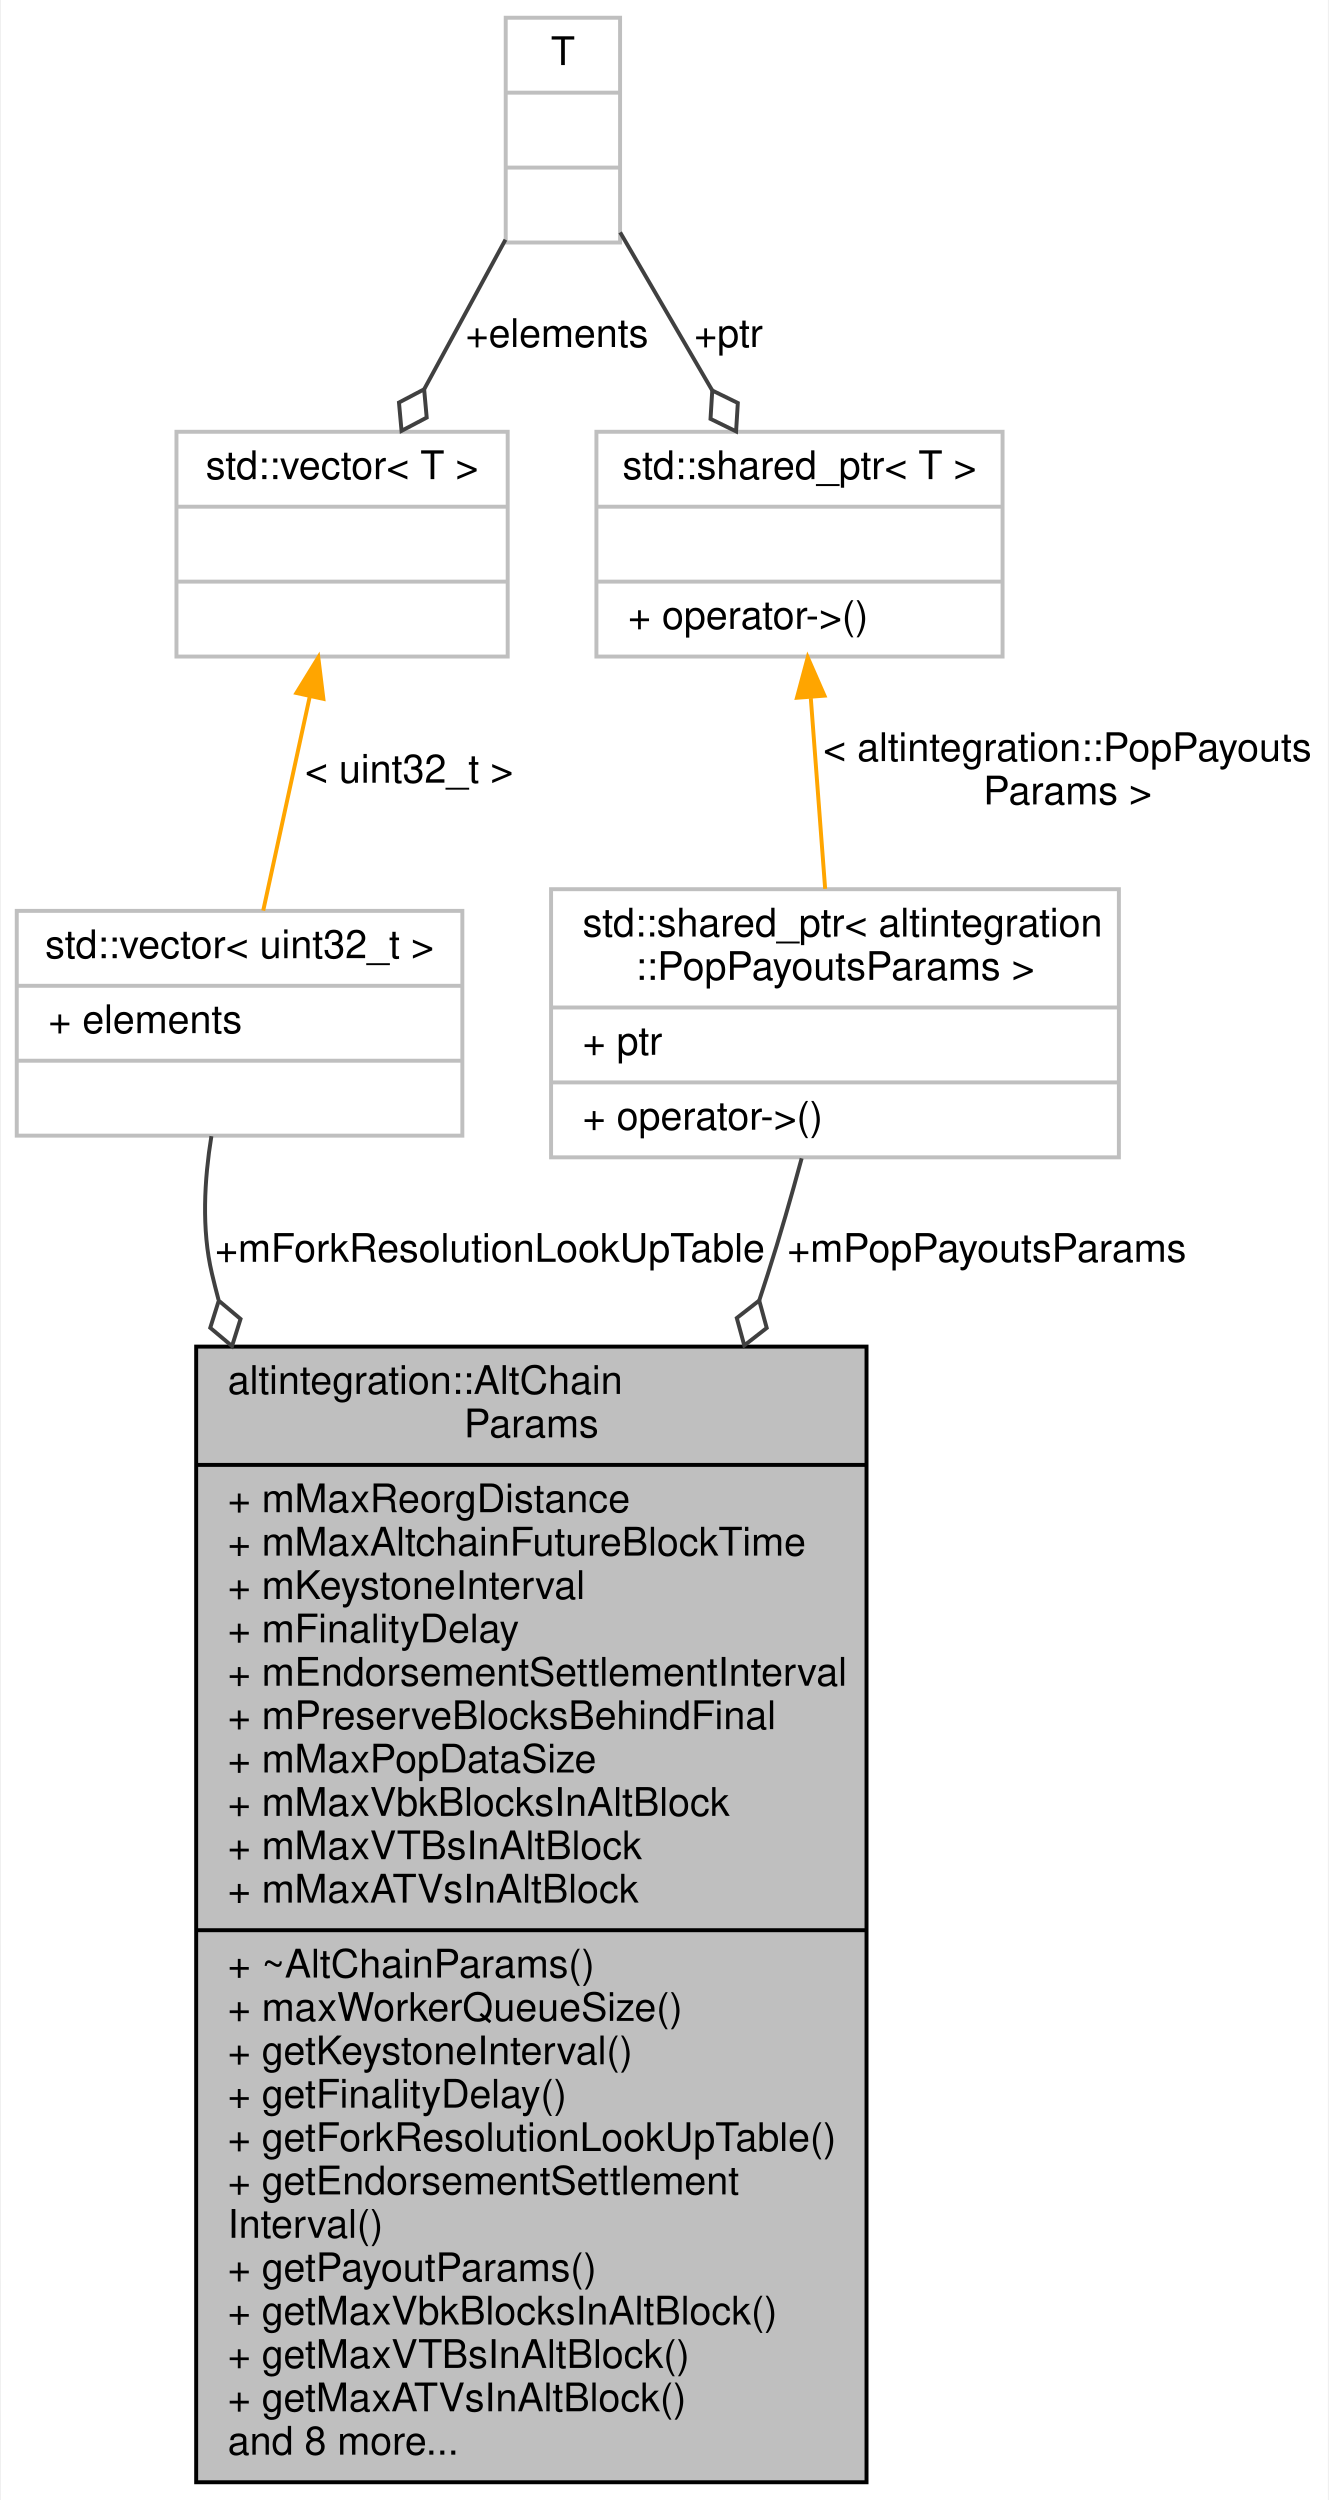
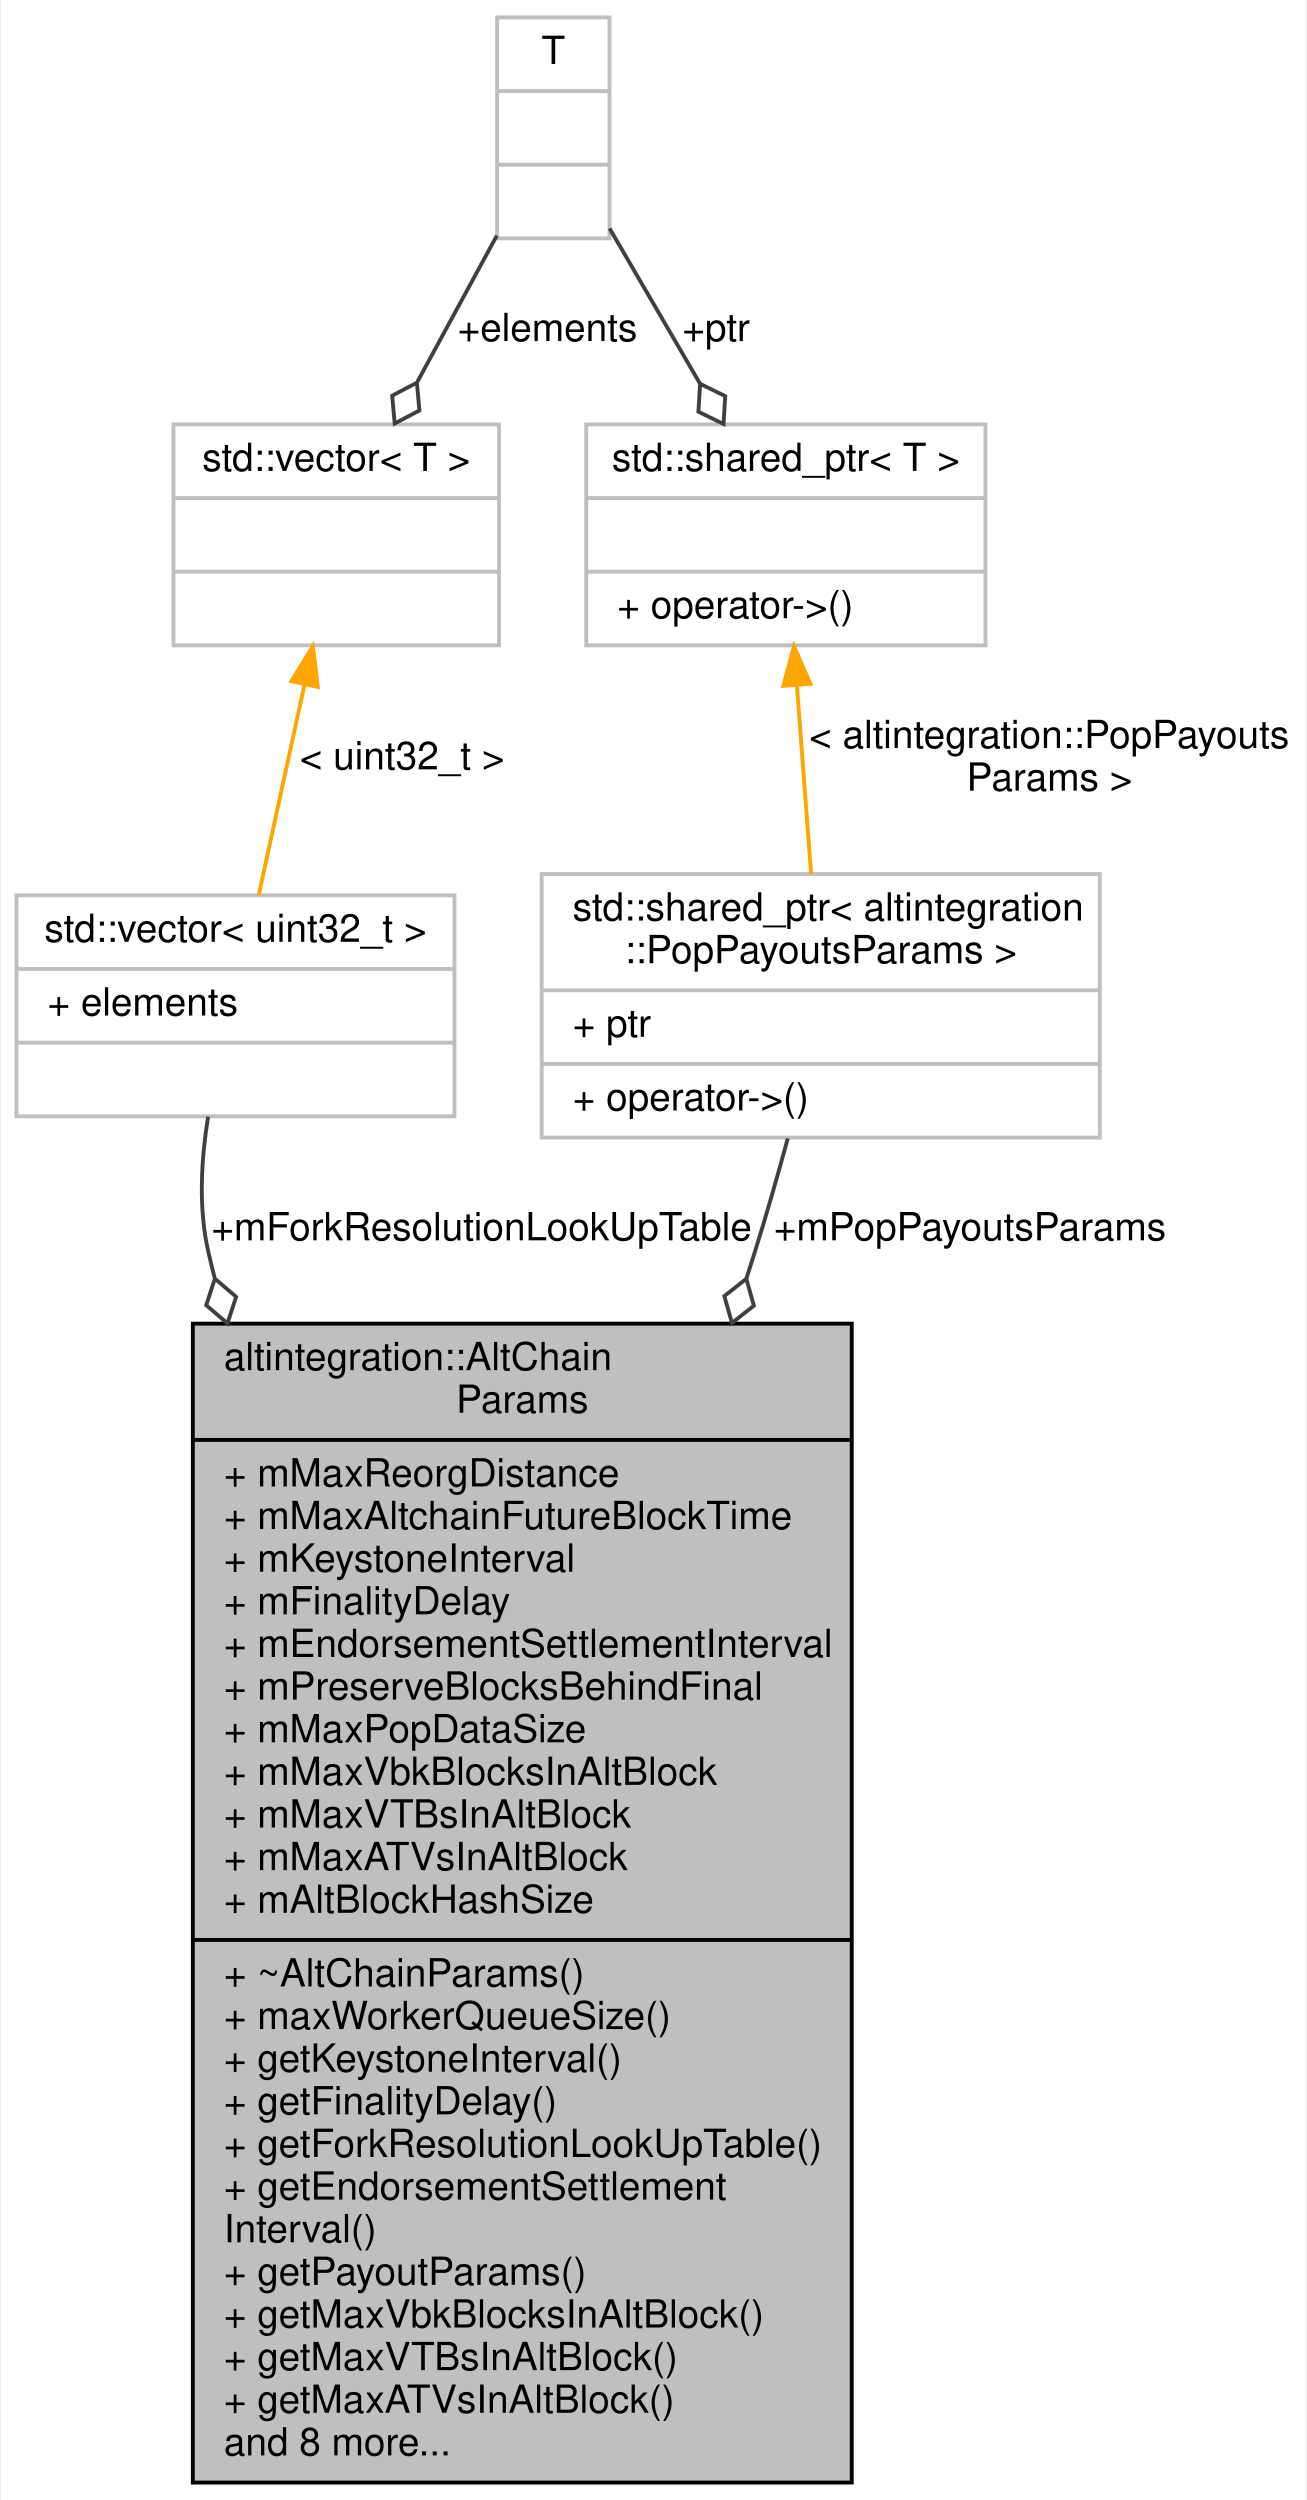
- <svg xmlns="http://www.w3.org/2000/svg" xmlns:xlink="http://www.w3.org/1999/xlink" width="337pt" height="634pt" viewBox="0.00 0.00 336.50 634.00">
-   <g id="graph0" class="graph" transform="scale(1 1) rotate(0) translate(4 630)">
-     <polygon fill="white" stroke="transparent" points="-4,4 -4,-630 332.5,-630 332.5,4 -4,4" />
+ <svg xmlns="http://www.w3.org/2000/svg" xmlns:xlink="http://www.w3.org/1999/xlink" width="337pt" height="645pt" viewBox="0.00 0.00 336.50 645.00">
+   <g id="graph0" class="graph" transform="scale(1 1) rotate(0) translate(4 641)">
+     <polygon fill="white" stroke="transparent" points="-4,4 -4,-641 332.5,-641 332.5,4 -4,4" />
    <g id="node1" class="node">
      <g id="a_node1">
        <a xlink:title="Base class for all Altchain-related configs.">
-           <polygon fill="#bfbfbf" stroke="black" points="45.5,-0.5 45.5,-288.5 215.5,-288.5 215.5,-0.5 45.5,-0.5" />
-           <text text-anchor="start" x="53.5" y="-276.5" font-family="Helvetica,sans-Serif" font-size="10.00">altintegration::AltChain</text>
-           <text text-anchor="middle" x="130.5" y="-265.5" font-family="Helvetica,sans-Serif" font-size="10.00">Params</text>
-           <polyline fill="none" stroke="black" points="45.5,-258.5 215.5,-258.5 " />
-           <text text-anchor="start" x="53.5" y="-246.5" font-family="Helvetica,sans-Serif" font-size="10.00">+ mMaxReorgDistance</text>
-           <text text-anchor="start" x="53.5" y="-235.5" font-family="Helvetica,sans-Serif" font-size="10.00">+ mMaxAltchainFutureBlockTime</text>
-           <text text-anchor="start" x="53.5" y="-224.5" font-family="Helvetica,sans-Serif" font-size="10.00">+ mKeystoneInterval</text>
-           <text text-anchor="start" x="53.5" y="-213.5" font-family="Helvetica,sans-Serif" font-size="10.00">+ mFinalityDelay</text>
-           <text text-anchor="start" x="53.5" y="-202.5" font-family="Helvetica,sans-Serif" font-size="10.00">+ mEndorsementSettlementInterval</text>
-           <text text-anchor="start" x="53.5" y="-191.5" font-family="Helvetica,sans-Serif" font-size="10.00">+ mPreserveBlocksBehindFinal</text>
-           <text text-anchor="start" x="53.5" y="-180.5" font-family="Helvetica,sans-Serif" font-size="10.00">+ mMaxPopDataSize</text>
-           <text text-anchor="start" x="53.5" y="-169.5" font-family="Helvetica,sans-Serif" font-size="10.00">+ mMaxVbkBlocksInAltBlock</text>
-           <text text-anchor="start" x="53.5" y="-158.5" font-family="Helvetica,sans-Serif" font-size="10.00">+ mMaxVTBsInAltBlock</text>
-           <text text-anchor="start" x="53.5" y="-147.5" font-family="Helvetica,sans-Serif" font-size="10.00">+ mMaxATVsInAltBlock</text>
+           <polygon fill="#bfbfbf" stroke="black" points="45.5,-0.5 45.5,-299.5 215.5,-299.5 215.5,-0.5 45.5,-0.5" />
+           <text text-anchor="start" x="53.5" y="-287.5" font-family="Helvetica,sans-Serif" font-size="10.00">altintegration::AltChain</text>
+           <text text-anchor="middle" x="130.5" y="-276.5" font-family="Helvetica,sans-Serif" font-size="10.00">Params</text>
+           <polyline fill="none" stroke="black" points="45.5,-269.5 215.5,-269.5 " />
+           <text text-anchor="start" x="53.5" y="-257.5" font-family="Helvetica,sans-Serif" font-size="10.00">+ mMaxReorgDistance</text>
+           <text text-anchor="start" x="53.5" y="-246.5" font-family="Helvetica,sans-Serif" font-size="10.00">+ mMaxAltchainFutureBlockTime</text>
+           <text text-anchor="start" x="53.5" y="-235.5" font-family="Helvetica,sans-Serif" font-size="10.00">+ mKeystoneInterval</text>
+           <text text-anchor="start" x="53.5" y="-224.5" font-family="Helvetica,sans-Serif" font-size="10.00">+ mFinalityDelay</text>
+           <text text-anchor="start" x="53.5" y="-213.5" font-family="Helvetica,sans-Serif" font-size="10.00">+ mEndorsementSettlementInterval</text>
+           <text text-anchor="start" x="53.5" y="-202.5" font-family="Helvetica,sans-Serif" font-size="10.00">+ mPreserveBlocksBehindFinal</text>
+           <text text-anchor="start" x="53.5" y="-191.5" font-family="Helvetica,sans-Serif" font-size="10.00">+ mMaxPopDataSize</text>
+           <text text-anchor="start" x="53.5" y="-180.5" font-family="Helvetica,sans-Serif" font-size="10.00">+ mMaxVbkBlocksInAltBlock</text>
+           <text text-anchor="start" x="53.5" y="-169.5" font-family="Helvetica,sans-Serif" font-size="10.00">+ mMaxVTBsInAltBlock</text>
+           <text text-anchor="start" x="53.5" y="-158.5" font-family="Helvetica,sans-Serif" font-size="10.00">+ mMaxATVsInAltBlock</text>
+           <text text-anchor="start" x="53.5" y="-147.5" font-family="Helvetica,sans-Serif" font-size="10.00">+ mAltBlockHashSize</text>
          <polyline fill="none" stroke="black" points="45.5,-140.5 215.5,-140.5 " />
          <text text-anchor="start" x="53.5" y="-128.5" font-family="Helvetica,sans-Serif" font-size="10.00">+ ~AltChainParams()</text>
          <text text-anchor="start" x="53.5" y="-117.5" font-family="Helvetica,sans-Serif" font-size="10.00">+ maxWorkerQueueSize()</text>
          <text text-anchor="start" x="53.5" y="-106.5" font-family="Helvetica,sans-Serif" font-size="10.00">+ getKeystoneInterval()</text>
          <text text-anchor="start" x="53.5" y="-95.5" font-family="Helvetica,sans-Serif" font-size="10.00">+ getFinalityDelay()</text>
          <text text-anchor="start" x="53.5" y="-84.5" font-family="Helvetica,sans-Serif" font-size="10.00">+ getForkResolutionLookUpTable()</text>
          <text text-anchor="start" x="53.5" y="-73.5" font-family="Helvetica,sans-Serif" font-size="10.00">+ getEndorsementSettlement</text>
          <text text-anchor="start" x="53.5" y="-62.5" font-family="Helvetica,sans-Serif" font-size="10.00">Interval()</text>
          <text text-anchor="start" x="53.5" y="-51.5" font-family="Helvetica,sans-Serif" font-size="10.00">+ getPayoutParams()</text>
          <text text-anchor="start" x="53.5" y="-40.5" font-family="Helvetica,sans-Serif" font-size="10.00">+ getMaxVbkBlocksInAltBlock()</text>
          <text text-anchor="start" x="53.5" y="-29.5" font-family="Helvetica,sans-Serif" font-size="10.00">+ getMaxVTBsInAltBlock()</text>
          <text text-anchor="start" x="53.5" y="-18.5" font-family="Helvetica,sans-Serif" font-size="10.00">+ getMaxATVsInAltBlock()</text>
          <text text-anchor="start" x="53.5" y="-7.5" font-family="Helvetica,sans-Serif" font-size="10.00">and 8 more...</text>
        </a>
      </g>
    </g>
    <g id="node2" class="node">
      <g id="a_node2">
        <a xlink:title=" ">
-           <polygon fill="white" stroke="#bfbfbf" points="0,-342 0,-399 113,-399 113,-342 0,-342" />
-           <text text-anchor="middle" x="56.5" y="-387" font-family="Helvetica,sans-Serif" font-size="10.00">std::vector&lt; uint32_t &gt;</text>
-           <polyline fill="none" stroke="#bfbfbf" points="0,-380 113,-380 " />
-           <text text-anchor="start" x="8" y="-368" font-family="Helvetica,sans-Serif" font-size="10.00">+ elements</text>
-           <polyline fill="none" stroke="#bfbfbf" points="0,-361 113,-361 " />
-           <text text-anchor="middle" x="56.5" y="-349" font-family="Helvetica,sans-Serif" font-size="10.00"> </text>
+           <polygon fill="white" stroke="#bfbfbf" points="0,-353 0,-410 113,-410 113,-353 0,-353" />
+           <text text-anchor="middle" x="56.5" y="-398" font-family="Helvetica,sans-Serif" font-size="10.00">std::vector&lt; uint32_t &gt;</text>
+           <polyline fill="none" stroke="#bfbfbf" points="0,-391 113,-391 " />
+           <text text-anchor="start" x="8" y="-379" font-family="Helvetica,sans-Serif" font-size="10.00">+ elements</text>
+           <polyline fill="none" stroke="#bfbfbf" points="0,-372 113,-372 " />
+           <text text-anchor="middle" x="56.5" y="-360" font-family="Helvetica,sans-Serif" font-size="10.00"> </text>
        </a>
      </g>
    </g>
    <g id="edge1" class="edge">
-       <path fill="none" stroke="#404040" d="M49.36,-341.87C47.58,-330.91 46.83,-318.26 49.5,-307 50.02,-304.81 50.57,-302.61 51.16,-300.41" />
-       <polygon fill="none" stroke="#404040" points="51.23,-300.15 49.07,-293.27 54.59,-288.63 56.75,-295.51 51.23,-300.15" />
-       <text text-anchor="middle" x="120" y="-310" font-family="Helvetica,sans-Serif" font-size="10.00"> +mForkResolutionLookUpTable</text>
+       <path fill="none" stroke="#404040" d="M49.44,-352.89C47.66,-341.93 46.91,-329.28 49.5,-318 50.01,-315.8 50.54,-313.59 51.11,-311.39" />
+       <polygon fill="none" stroke="#404040" points="51.19,-311.11 48.96,-304.25 54.44,-299.56 56.67,-306.42 51.19,-311.11" />
+       <text text-anchor="middle" x="120" y="-321" font-family="Helvetica,sans-Serif" font-size="10.00"> +mForkResolutionLookUpTable</text>
    </g>
    <g id="node3" class="node">
      <g id="a_node3">
        <a xlink:title=" ">
-           <polygon fill="white" stroke="#bfbfbf" points="40.5,-463.5 40.5,-520.5 124.5,-520.5 124.5,-463.5 40.5,-463.5" />
-           <text text-anchor="middle" x="82.5" y="-508.5" font-family="Helvetica,sans-Serif" font-size="10.00">std::vector&lt; T &gt;</text>
-           <polyline fill="none" stroke="#bfbfbf" points="40.5,-501.5 124.5,-501.5 " />
-           <text text-anchor="middle" x="82.5" y="-489.5" font-family="Helvetica,sans-Serif" font-size="10.00"> </text>
-           <polyline fill="none" stroke="#bfbfbf" points="40.5,-482.5 124.5,-482.5 " />
-           <text text-anchor="middle" x="82.5" y="-470.5" font-family="Helvetica,sans-Serif" font-size="10.00"> </text>
+           <polygon fill="white" stroke="#bfbfbf" points="40.5,-474.5 40.5,-531.5 124.5,-531.5 124.5,-474.5 40.5,-474.5" />
+           <text text-anchor="middle" x="82.5" y="-519.5" font-family="Helvetica,sans-Serif" font-size="10.00">std::vector&lt; T &gt;</text>
+           <polyline fill="none" stroke="#bfbfbf" points="40.5,-512.5 124.5,-512.5 " />
+           <text text-anchor="middle" x="82.5" y="-500.5" font-family="Helvetica,sans-Serif" font-size="10.00"> </text>
+           <polyline fill="none" stroke="#bfbfbf" points="40.5,-493.5 124.5,-493.5 " />
+           <text text-anchor="middle" x="82.5" y="-481.5" font-family="Helvetica,sans-Serif" font-size="10.00"> </text>
        </a>
      </g>
    </g>
    <g id="edge2" class="edge">
-       <path fill="none" stroke="orange" d="M74.3,-453.33C70.48,-435.74 66,-415.18 62.5,-399.07" />
-       <polygon fill="orange" stroke="orange" points="70.92,-454.26 76.47,-463.28 77.76,-452.77 70.92,-454.26" />
-       <text text-anchor="middle" x="99.5" y="-431.5" font-family="Helvetica,sans-Serif" font-size="10.00"> &lt; uint32_t &gt;</text>
+       <path fill="none" stroke="orange" d="M74.3,-464.33C70.48,-446.74 66,-426.18 62.5,-410.07" />
+       <polygon fill="orange" stroke="orange" points="70.92,-465.26 76.47,-474.28 77.76,-463.77 70.92,-465.26" />
+       <text text-anchor="middle" x="99.5" y="-442.5" font-family="Helvetica,sans-Serif" font-size="10.00"> &lt; uint32_t &gt;</text>
    </g>
    <g id="node4" class="node">
      <g id="a_node4">
        <a xlink:title=" ">
-           <polygon fill="white" stroke="#bfbfbf" points="124,-568.5 124,-625.5 153,-625.5 153,-568.5 124,-568.5" />
-           <text text-anchor="middle" x="138.5" y="-613.5" font-family="Helvetica,sans-Serif" font-size="10.00">T</text>
-           <polyline fill="none" stroke="#bfbfbf" points="124,-606.5 153,-606.5 " />
-           <text text-anchor="middle" x="138.5" y="-594.5" font-family="Helvetica,sans-Serif" font-size="10.00"> </text>
-           <polyline fill="none" stroke="#bfbfbf" points="124,-587.5 153,-587.5 " />
-           <text text-anchor="middle" x="138.5" y="-575.5" font-family="Helvetica,sans-Serif" font-size="10.00"> </text>
+           <polygon fill="white" stroke="#bfbfbf" points="124,-579.5 124,-636.5 153,-636.5 153,-579.5 124,-579.5" />
+           <text text-anchor="middle" x="138.5" y="-624.5" font-family="Helvetica,sans-Serif" font-size="10.00">T</text>
+           <polyline fill="none" stroke="#bfbfbf" points="124,-617.5 153,-617.5 " />
+           <text text-anchor="middle" x="138.5" y="-605.5" font-family="Helvetica,sans-Serif" font-size="10.00"> </text>
+           <polyline fill="none" stroke="#bfbfbf" points="124,-598.5 153,-598.5 " />
+           <text text-anchor="middle" x="138.5" y="-586.5" font-family="Helvetica,sans-Serif" font-size="10.00"> </text>
        </a>
      </g>
    </g>
    <g id="edge3" class="edge">
-       <path fill="none" stroke="#404040" d="M123.93,-569.21C117.67,-557.68 110.22,-543.99 103.39,-531.42" />
-       <polygon fill="none" stroke="#404040" points="103.31,-531.28 96.93,-527.92 97.58,-520.74 103.96,-524.1 103.31,-531.28" />
-       <text text-anchor="middle" x="137" y="-542" font-family="Helvetica,sans-Serif" font-size="10.00"> +elements</text>
+       <path fill="none" stroke="#404040" d="M123.93,-580.21C117.67,-568.68 110.22,-554.99 103.39,-542.42" />
+       <polygon fill="none" stroke="#404040" points="103.31,-542.28 96.93,-538.92 97.58,-531.74 103.96,-535.1 103.31,-542.28" />
+       <text text-anchor="middle" x="137" y="-553" font-family="Helvetica,sans-Serif" font-size="10.00"> +elements</text>
    </g>
    <g id="node6" class="node">
      <g id="a_node6">
        <a xlink:title=" ">
-           <polygon fill="white" stroke="#bfbfbf" points="147,-463.5 147,-520.5 250,-520.5 250,-463.5 147,-463.5" />
-           <text text-anchor="middle" x="198.5" y="-508.5" font-family="Helvetica,sans-Serif" font-size="10.00">std::shared_ptr&lt; T &gt;</text>
-           <polyline fill="none" stroke="#bfbfbf" points="147,-501.5 250,-501.5 " />
-           <text text-anchor="middle" x="198.5" y="-489.5" font-family="Helvetica,sans-Serif" font-size="10.00"> </text>
-           <polyline fill="none" stroke="#bfbfbf" points="147,-482.5 250,-482.5 " />
-           <text text-anchor="start" x="155" y="-470.5" font-family="Helvetica,sans-Serif" font-size="10.00">+ operator-&gt;()</text>
+           <polygon fill="white" stroke="#bfbfbf" points="147,-474.5 147,-531.5 250,-531.5 250,-474.5 147,-474.5" />
+           <text text-anchor="middle" x="198.5" y="-519.5" font-family="Helvetica,sans-Serif" font-size="10.00">std::shared_ptr&lt; T &gt;</text>
+           <polyline fill="none" stroke="#bfbfbf" points="147,-512.5 250,-512.5 " />
+           <text text-anchor="middle" x="198.5" y="-500.5" font-family="Helvetica,sans-Serif" font-size="10.00"> </text>
+           <polyline fill="none" stroke="#bfbfbf" points="147,-493.5 250,-493.5 " />
+           <text text-anchor="start" x="155" y="-481.5" font-family="Helvetica,sans-Serif" font-size="10.00">+ operator-&gt;()</text>
        </a>
      </g>
    </g>
    <g id="edge6" class="edge">
-       <path fill="none" stroke="#404040" d="M153.02,-571.07C160.03,-559.04 168.59,-544.35 176.38,-530.97" />
-       <polygon fill="none" stroke="#404040" points="176.38,-530.97 175.94,-523.77 182.42,-520.6 182.86,-527.8 176.38,-530.97" />
-       <text text-anchor="middle" x="180.5" y="-542" font-family="Helvetica,sans-Serif" font-size="10.00"> +ptr</text>
+       <path fill="none" stroke="#404040" d="M153.02,-582.07C160.03,-570.04 168.59,-555.35 176.38,-541.97" />
+       <polygon fill="none" stroke="#404040" points="176.38,-541.97 175.94,-534.77 182.42,-531.6 182.86,-538.8 176.38,-541.97" />
+       <text text-anchor="middle" x="180.5" y="-553" font-family="Helvetica,sans-Serif" font-size="10.00"> +ptr</text>
    </g>
    <g id="node5" class="node">
      <g id="a_node5">
        <a xlink:title=" ">
-           <polygon fill="white" stroke="#bfbfbf" points="135.5,-336.5 135.5,-404.5 279.5,-404.5 279.5,-336.5 135.5,-336.5" />
-           <text text-anchor="start" x="143.5" y="-392.5" font-family="Helvetica,sans-Serif" font-size="10.00">std::shared_ptr&lt; altintegration</text>
-           <text text-anchor="middle" x="207.5" y="-381.5" font-family="Helvetica,sans-Serif" font-size="10.00">::PopPayoutsParams &gt;</text>
-           <polyline fill="none" stroke="#bfbfbf" points="135.5,-374.5 279.5,-374.5 " />
-           <text text-anchor="start" x="143.5" y="-362.5" font-family="Helvetica,sans-Serif" font-size="10.00">+ ptr</text>
-           <polyline fill="none" stroke="#bfbfbf" points="135.5,-355.5 279.5,-355.5 " />
-           <text text-anchor="start" x="143.5" y="-343.5" font-family="Helvetica,sans-Serif" font-size="10.00">+ operator-&gt;()</text>
+           <polygon fill="white" stroke="#bfbfbf" points="135.5,-347.5 135.5,-415.5 279.5,-415.5 279.5,-347.5 135.5,-347.5" />
+           <text text-anchor="start" x="143.5" y="-403.5" font-family="Helvetica,sans-Serif" font-size="10.00">std::shared_ptr&lt; altintegration</text>
+           <text text-anchor="middle" x="207.5" y="-392.5" font-family="Helvetica,sans-Serif" font-size="10.00">::PopPayoutsParams &gt;</text>
+           <polyline fill="none" stroke="#bfbfbf" points="135.5,-385.5 279.5,-385.5 " />
+           <text text-anchor="start" x="143.5" y="-373.5" font-family="Helvetica,sans-Serif" font-size="10.00">+ ptr</text>
+           <polyline fill="none" stroke="#bfbfbf" points="135.5,-366.5 279.5,-366.5 " />
+           <text text-anchor="start" x="143.5" y="-354.5" font-family="Helvetica,sans-Serif" font-size="10.00">+ operator-&gt;()</text>
        </a>
      </g>
    </g>
    <g id="edge4" class="edge">
-       <path fill="none" stroke="#404040" d="M199.05,-336.25C196.48,-326.75 193.52,-316.42 190.5,-307 189.78,-304.76 189.05,-302.5 188.3,-300.23" />
-       <polygon fill="none" stroke="#404040" points="188.29,-300.19 182.6,-295.75 184.5,-288.8 190.19,-293.23 188.29,-300.19" />
-       <text text-anchor="middle" x="246" y="-310" font-family="Helvetica,sans-Serif" font-size="10.00"> +mPopPayoutsParams</text>
+       <path fill="none" stroke="#404040" d="M198.99,-347.27C196.41,-337.77 193.47,-327.44 190.5,-318 189.79,-315.74 189.07,-313.47 188.33,-311.18" />
+       <polygon fill="none" stroke="#404040" points="188.3,-311.08 182.64,-306.61 184.59,-299.67 190.25,-304.14 188.3,-311.08" />
+       <text text-anchor="middle" x="246" y="-321" font-family="Helvetica,sans-Serif" font-size="10.00"> +mPopPayoutsParams</text>
    </g>
    <g id="edge5" class="edge">
-       <path fill="none" stroke="orange" d="M201.37,-452.95C202.54,-437.4 203.88,-419.58 205.01,-404.59" />
-       <polygon fill="orange" stroke="orange" points="197.85,-453.05 200.59,-463.28 204.83,-453.58 197.85,-453.05" />
-       <text text-anchor="start" x="204.5" y="-437" font-family="Helvetica,sans-Serif" font-size="10.00"> &lt; altintegration::PopPayouts</text>
-       <text text-anchor="middle" x="266.5" y="-426" font-family="Helvetica,sans-Serif" font-size="10.00">Params &gt;</text>
+       <path fill="none" stroke="orange" d="M201.37,-463.95C202.54,-448.4 203.88,-430.58 205.01,-415.59" />
+       <polygon fill="orange" stroke="orange" points="197.85,-464.05 200.59,-474.28 204.83,-464.58 197.85,-464.05" />
+       <text text-anchor="start" x="204.5" y="-448" font-family="Helvetica,sans-Serif" font-size="10.00"> &lt; altintegration::PopPayouts</text>
+       <text text-anchor="middle" x="266.5" y="-437" font-family="Helvetica,sans-Serif" font-size="10.00">Params &gt;</text>
    </g>
  </g>
</svg>
